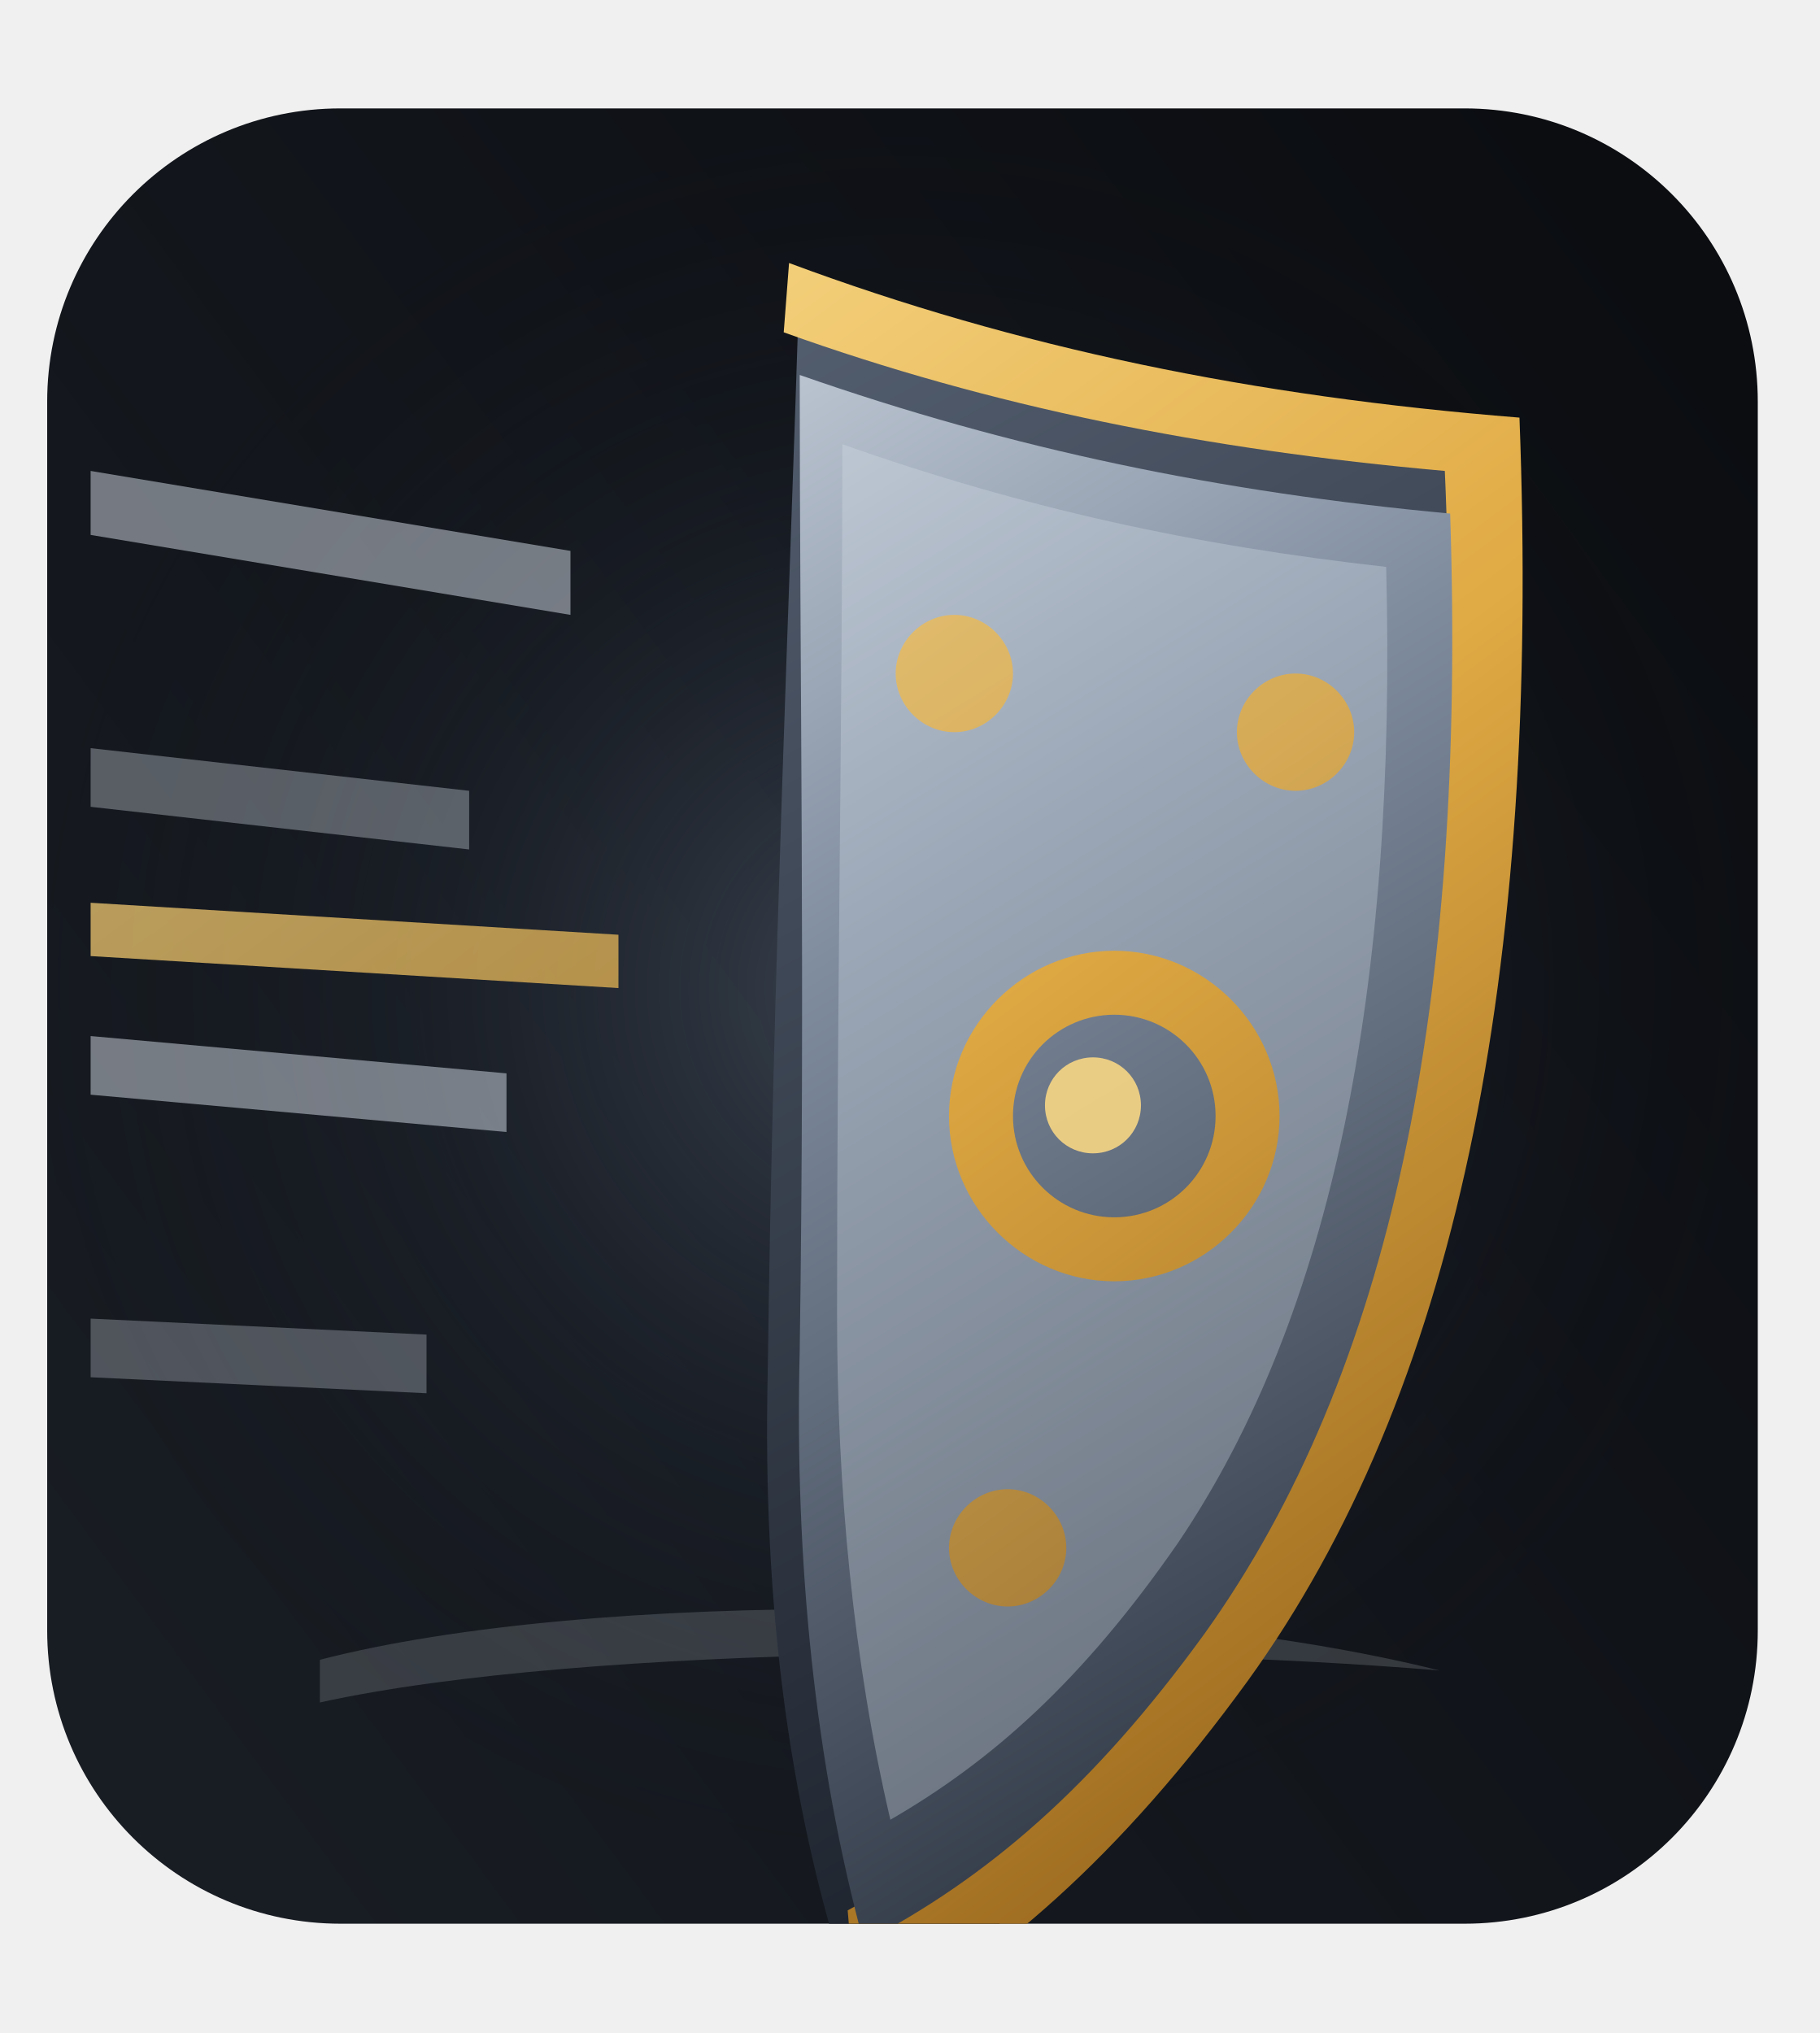
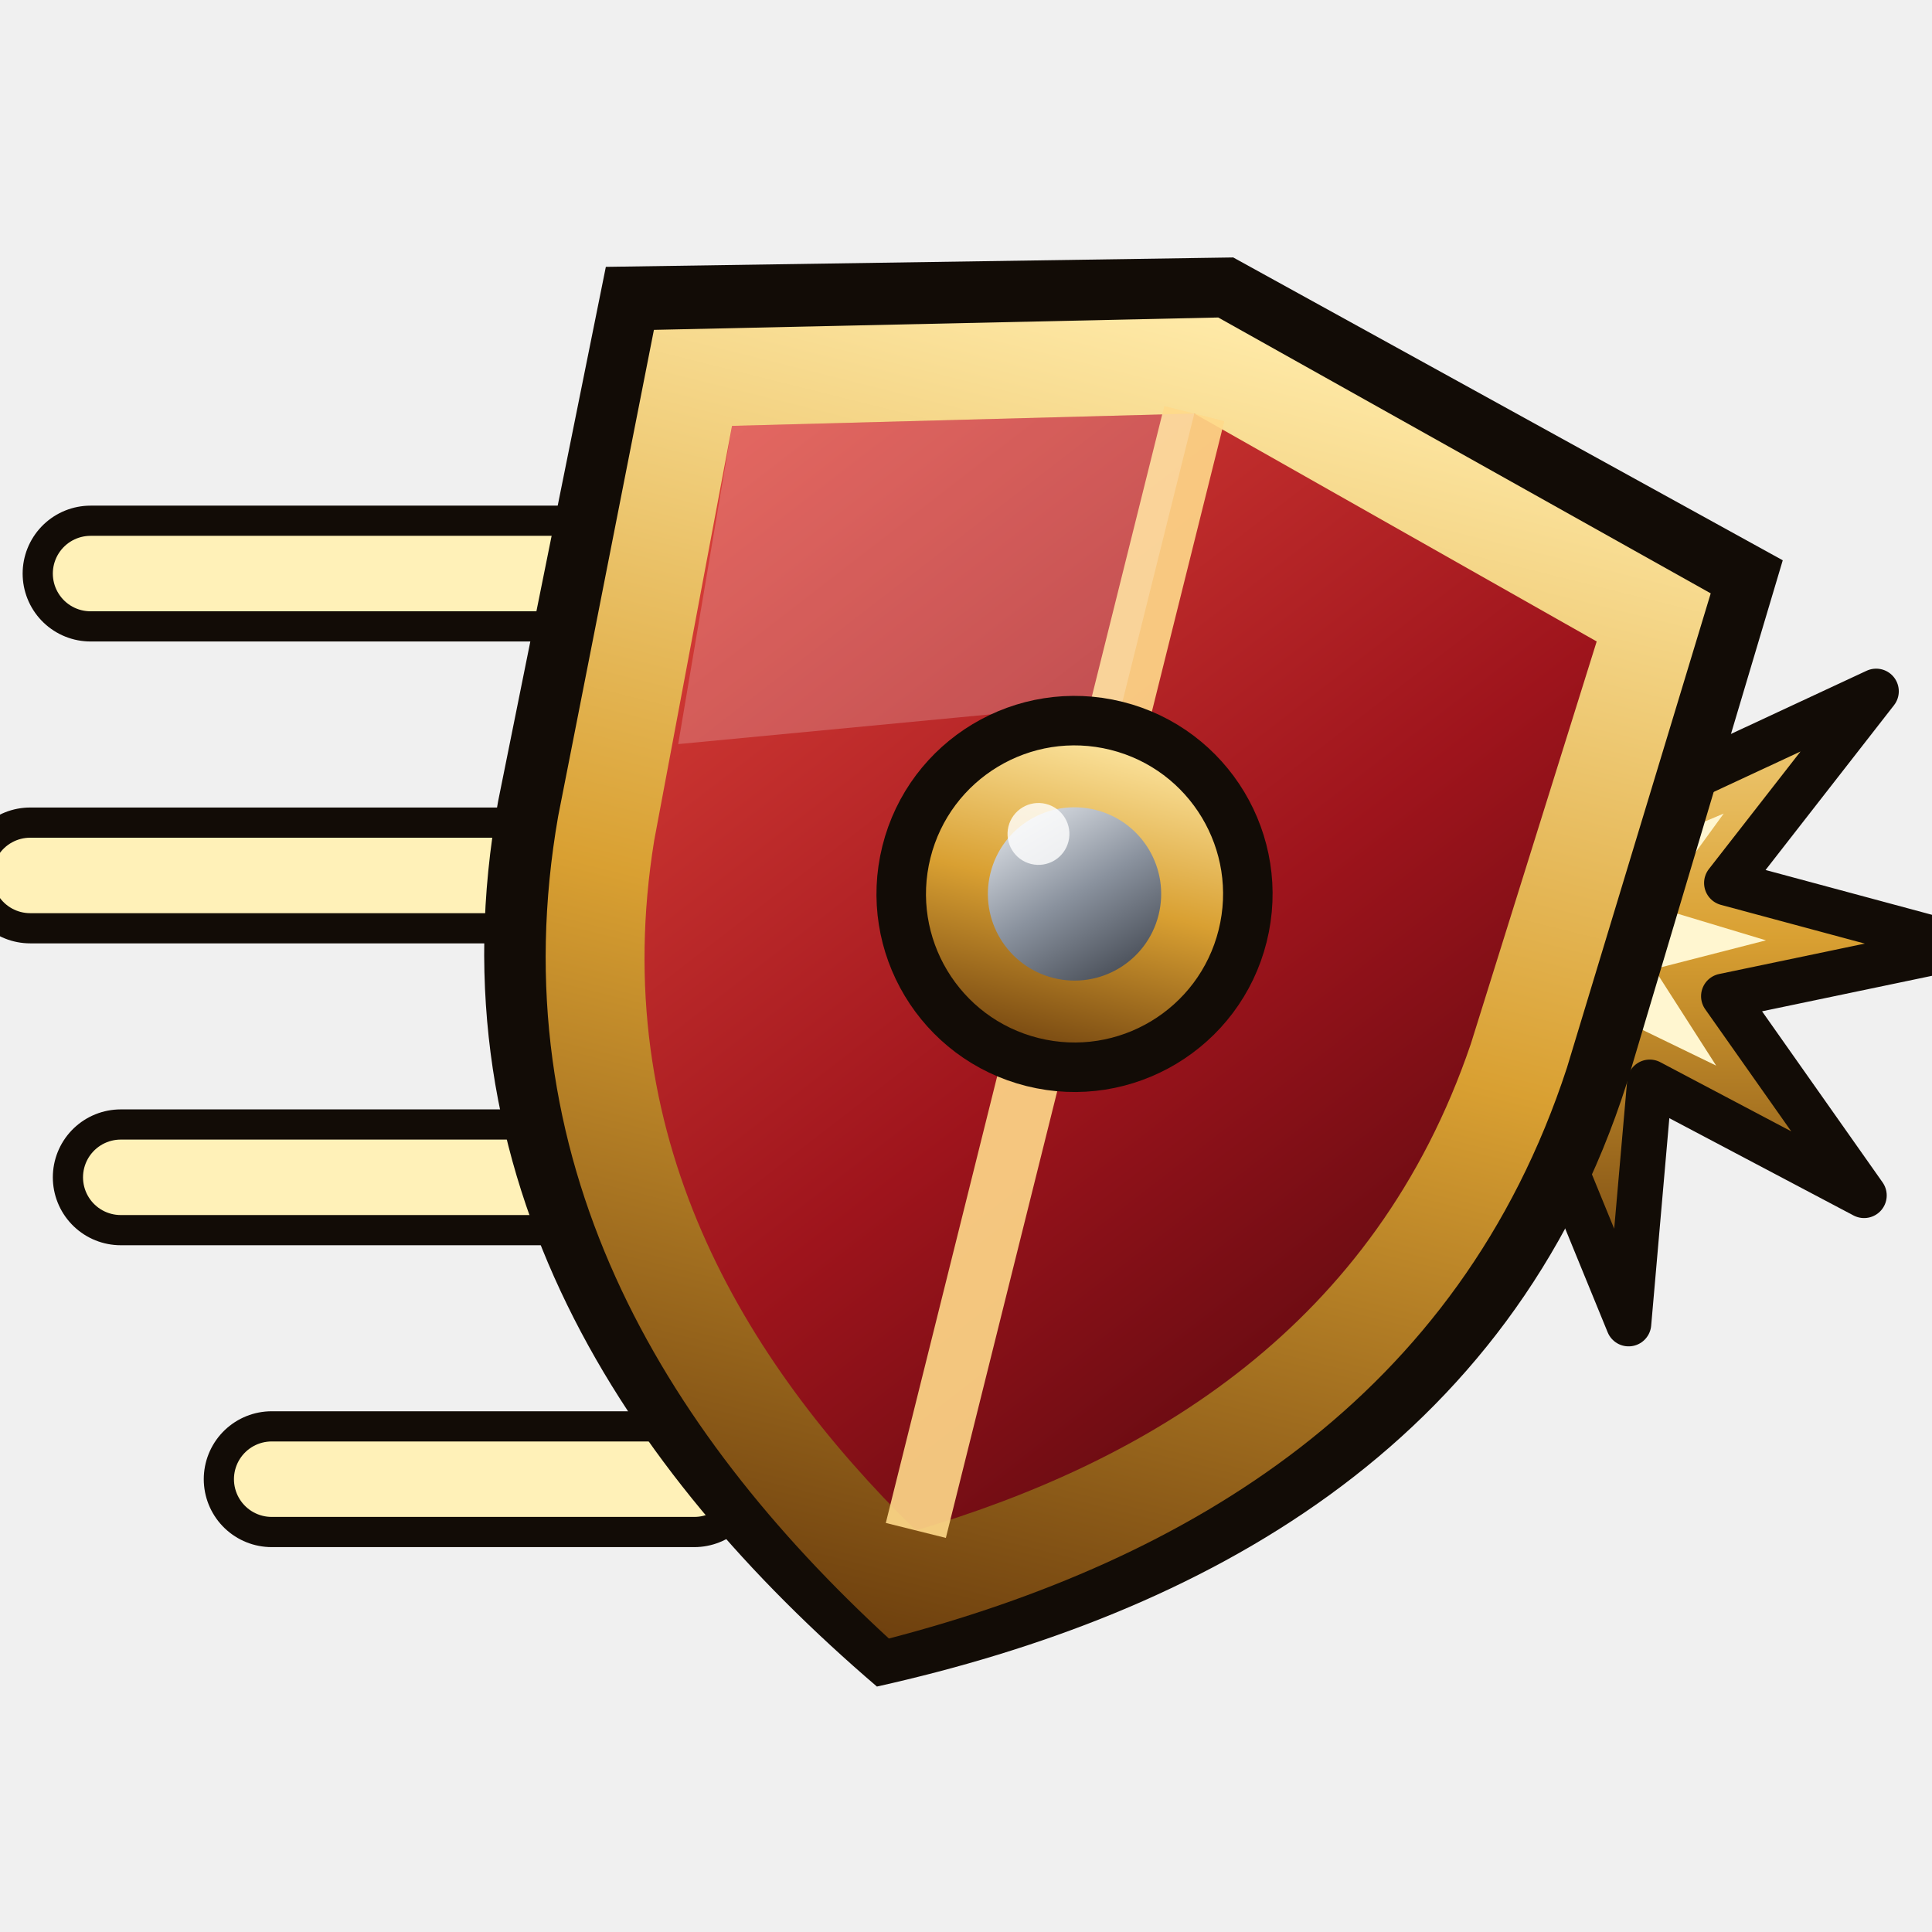
- <svg xmlns="http://www.w3.org/2000/svg" version="1.1" style="display: block;" viewBox="0 189.333 682.667 762.667" width="682.667" height="762.667" preserveAspectRatio="none">
+ <svg xmlns="http://www.w3.org/2000/svg" viewBox="0 0 128 128" width="128" height="128">
  <defs>
-     <linearGradient id="shield_charge_panel" gradientUnits="userSpaceOnUse" x1="23.848" y1="789.072" x2="653.072" y2="323.171">
-       <stop offset="0" stop-opacity="1" stop-color="rgb(24,28,35)" />
-       <stop offset="1" stop-opacity="1" stop-color="rgb(11,13,17)" />
+     <linearGradient id="st" x1="0" y1="0" x2="1" y2="0">
+       <stop offset="0" stop-color="#f2f5f8" />
+       <stop offset=".5" stop-color="#a7afba" />
+       <stop offset=".52" stop-color="#5d6570" />
+       <stop offset="1" stop-color="#2f343c" />
    </linearGradient>
-     <radialGradient id="shield_charge_forge" gradientUnits="userSpaceOnUse" cx="338" cy="560" r="340">
-       <stop offset="0" stop-opacity="0.42" stop-color="rgb(120,136,158)" />
-       <stop offset="0.55" stop-opacity="0.14" stop-color="rgb(58,70,88)" />
-       <stop offset="1" stop-opacity="0" stop-color="rgb(11,13,17)" />
+     <linearGradient id="sd" x1="0" y1="0" x2="1" y2="1">
+       <stop offset="0" stop-color="#eef1f5" />
+       <stop offset=".5" stop-color="#8a929e" />
+       <stop offset="1" stop-color="#363b44" />
+     </linearGradient>
+     <linearGradient id="go" x1="0" y1="0" x2="0" y2="1">
+       <stop offset="0" stop-color="#ffeaa8" />
+       <stop offset=".5" stop-color="#d9a032" />
+       <stop offset="1" stop-color="#6e400e" />
+     </linearGradient>
+     <radialGradient id="hr" cx=".36" cy=".3" r=".8">
+       <stop offset="0" stop-color="#ff9384" />
+       <stop offset=".45" stop-color="#d4202a" />
+       <stop offset="1" stop-color="#550610" />
    </radialGradient>
-     <linearGradient id="shield_charge_steel" gradientUnits="userSpaceOnUse" x1="170" y1="300" x2="500" y2="840">
-       <stop offset="0" stop-opacity="1" stop-color="rgb(214,222,232)" />
-       <stop offset="0.45" stop-opacity="1" stop-color="rgb(128,141,159)" />
-       <stop offset="1" stop-opacity="1" stop-color="rgb(50,58,71)" />
+     <linearGradient id="rd" x1="0" y1="0" x2="1" y2="1">
+       <stop offset="0" stop-color="#e2463c" />
+       <stop offset=".55" stop-color="#9e141c" />
+       <stop offset="1" stop-color="#4a060c" />
    </linearGradient>
-     <linearGradient id="shield_charge_deep" gradientUnits="userSpaceOnUse" x1="200" y1="340" x2="470" y2="830">
-       <stop offset="0" stop-opacity="1" stop-color="rgb(84,95,112)" />
-       <stop offset="1" stop-opacity="1" stop-color="rgb(32,38,48)" />
+     <linearGradient id="wd" x1="0" y1="0" x2="1" y2="0">
+       <stop offset="0" stop-color="#9a6a3c" />
+       <stop offset="1" stop-color="#3e2512" />
    </linearGradient>
-     <linearGradient id="shield_charge_gold" gradientUnits="userSpaceOnUse" x1="150" y1="330" x2="520" y2="830">
-       <stop offset="0" stop-opacity="1" stop-color="rgb(247,214,132)" />
-       <stop offset="0.5" stop-opacity="1" stop-color="rgb(224,170,68)" />
-       <stop offset="1" stop-opacity="1" stop-color="rgb(158,108,32)" />
-     </linearGradient>
-     <linearGradient id="shield_charge_blood" gradientUnits="userSpaceOnUse" x1="338" y1="760" x2="338" y2="360">
-       <stop offset="0" stop-opacity="1" stop-color="rgb(92,12,14)" />
-       <stop offset="0.5" stop-opacity="1" stop-color="rgb(150,26,26)" />
-       <stop offset="1" stop-opacity="1" stop-color="rgb(206,54,42)" />
-     </linearGradient>
-     <clipPath id="shield_charge_tile">
-       <path d="M 17.7 340 C 17.7 279.2 66.9 230 127.7 230 L 549.4 230 C 610.2 230 659.4 279.2 659.4 340 L 659.4 801 C 659.4 861.8 610.2 911 549.4 911 L 127.7 911 C 66.9 911 17.7 861.8 17.7 801 Z" />
-     </clipPath>
+     <radialGradient id="gw" cx=".5" cy=".5" r=".5">
+       <stop offset="0" stop-color="#ffd76a" stop-opacity=".9" />
+       <stop offset="1" stop-color="#ffb030" stop-opacity="0" />
+     </radialGradient>
  </defs>
-   <g clip-path="url(#shield_charge_tile)">
-     <path fill="url(#shield_charge_panel)" d="M 17.7 340 C 17.7 279.2 66.9 230 127.7 230 L 549.4 230 C 610.2 230 659.4 279.2 659.4 340 L 659.4 801 C 659.4 861.8 610.2 911 549.4 911 L 127.7 911 C 66.9 911 17.7 861.8 17.7 801 Z" />
-     <path fill="url(#shield_charge_forge)" d="M 17.7 230 L 659.4 230 L 659.4 911 L 17.7 911 Z" />
-     <path fill="rgb(214,222,232)" fill-opacity="0.5" d="M 34 366 L 214 396 L 214 420 L 34 390 z" />
-     <path fill="rgb(214,222,232)" fill-opacity="0.35" d="M 34 470 L 176 486 L 176 508 L 34 492 z" />
-     <path fill="rgb(214,222,232)" fill-opacity="0.5" d="M 34 578 L 190 592 L 190 614 L 34 600 z" />
-     <path fill="rgb(214,222,232)" fill-opacity="0.3" d="M 34 684 L 160 690 L 160 712 L 34 706 z" />
-     <path fill="url(#shield_charge_gold)" fill-opacity="0.75" d="M 34 528 L 232 540 L 232 560 L 34 548 z" />
-     <path fill="rgb(214,222,232)" fill-opacity="0.18" d="M 120 812 C 220 786 420 786 540 816 C 420 806 220 806 120 828 z" />
-     <path fill="url(#shield_charge_deep)" d="M 300 292 C 384 322 470 340 566 348 C 574 552 542 706 466 812 C 418 878 374 918 322 946 C 296 872 286 792 288 704 C 290 552 296 420 300 292 z" />
-     <path fill="url(#shield_charge_gold)" d="M 296 288 C 382 320 470 338 570 346 C 578 556 546 712 468 820 C 420 886 374 926 322 954 L 318 906 C 366 880 406 844 450 786 C 520 688 550 546 542 366 C 452 358 372 342 294 314 z" />
-     <path fill="url(#shield_charge_steel)" d="M 300 330 C 380 358 458 374 544 382 C 550 566 522 704 452 802 C 410 860 370 894 324 918 C 306 852 298 776 300 696 C 302 558 300 442 300 330 z" />
-     <path fill="rgb(214,222,232)" fill-opacity="0.32" d="M 316 356 C 384 380 448 394 520 402 C 524 560 500 682 442 768 C 406 820 372 850 334 872 C 320 812 314 748 314 682 C 314 566 316 456 316 356 z" />
-     <path fill="url(#shield_charge_gold)" d="M 418 546 C 452 546 480 574 480 608 C 480 642 452 670 418 670 C 384 670 356 642 356 608 C 356 574 384 546 418 546 z" />
-     <path fill="url(#shield_charge_steel)" d="M 418 570 C 439 570 456 587 456 608 C 456 629 439 646 418 646 C 397 646 380 629 380 608 C 380 587 397 570 418 570 z" />
-     <path fill="rgb(247,214,132)" fill-opacity="0.9" d="M 410 586 C 420 586 428 594 428 604 C 428 614 420 622 410 622 C 400 622 392 614 392 604 C 392 594 400 586 410 586 z" />
-     <path fill="url(#shield_charge_gold)" fill-opacity="0.85" d="M 358 420 C 370 420 380 430 380 442 C 380 454 370 464 358 464 C 346 464 336 454 336 442 C 336 430 346 420 358 420 z" />
-     <path fill="url(#shield_charge_gold)" fill-opacity="0.85" d="M 486 442 C 498 442 508 452 508 464 C 508 476 498 486 486 486 C 474 486 464 476 464 464 C 464 452 474 442 486 442 z" />
-     <path fill="url(#shield_charge_gold)" fill-opacity="0.85" d="M 378 748 C 390 748 400 758 400 770 C 400 782 390 792 378 792 C 366 792 356 782 356 770 C 356 758 366 748 378 748 z" />
+   <path d="M6 38H40M2 58H34M8 78H40M18 98H46" fill="none" stroke="#120c06" stroke-width="9" stroke-linecap="round" stroke-linejoin="round" />
+   <path d="M6 38H40M2 58H34M8 78H40M18 98H46" fill="none" stroke="#fff1b8" stroke-width="5" stroke-linecap="round" stroke-linejoin="round" />
+   <path d="M109.2 36.5L109.7 52.6L124.3 45.8L114.4 58.5L130 62.7L114.2 66L123.5 79.2L109.3 71.7L107.9 87.7L101.8 72.8L90.4 84.2L95.4 68.9L79.3 70.3L93 61.7L79.8 52.5L95.8 54.7L91.6 39.2L102.4 51.1Z" fill="url(#go)" stroke="#120c06" stroke-width="3" stroke-linejoin="round" />
+   <path d="M106.6 49.3L107.1 56.9L114.2 53.9L109.7 60.1L117 62.3L109.6 64.2L113.7 70.6L106.9 67.3L105.9 74.9L102.8 67.9L97.2 73.1L99.3 65.7L91.7 66.1L98 61.8L91.9 57.2L99.5 58L97.8 50.6L103.1 56.1Z" fill="#fff6d0" />
+   <g transform="translate(70 64) rotate(14) scale(.82) translate(-64 -64)">
+     <path d="M64 5L113 18L111 62C109 93 88 112 64 124C40 112 19 93 17 62L15 18Z" fill="#120c06" />
+     <path d="M64 10L108 22L106 62C104 90 86 108 64 120C42 108 24 90 22 62L20 22Z" fill="url(#go)" />
+     <path d="M64 18L100 28L98 62C96 86 81 101 64 111C47 101 32 86 30 62L28 28Z" fill="url(#rd)" />
+     <path d="M64 18V111" stroke="#ffd98a" stroke-width="5" opacity=".9" />
+     <path d="M28 28L64 18V42L30 54Z" fill="#fff" opacity=".2" />
+     <circle cx="64" cy="58" r="14" fill="url(#go)" stroke="#120c06" stroke-width="4" />
+     <circle cx="64" cy="58" r="7" fill="url(#sd)" />
+     <circle cx="60" cy="54" r="2.5" fill="#fff" opacity=".8" />
  </g>
</svg>
